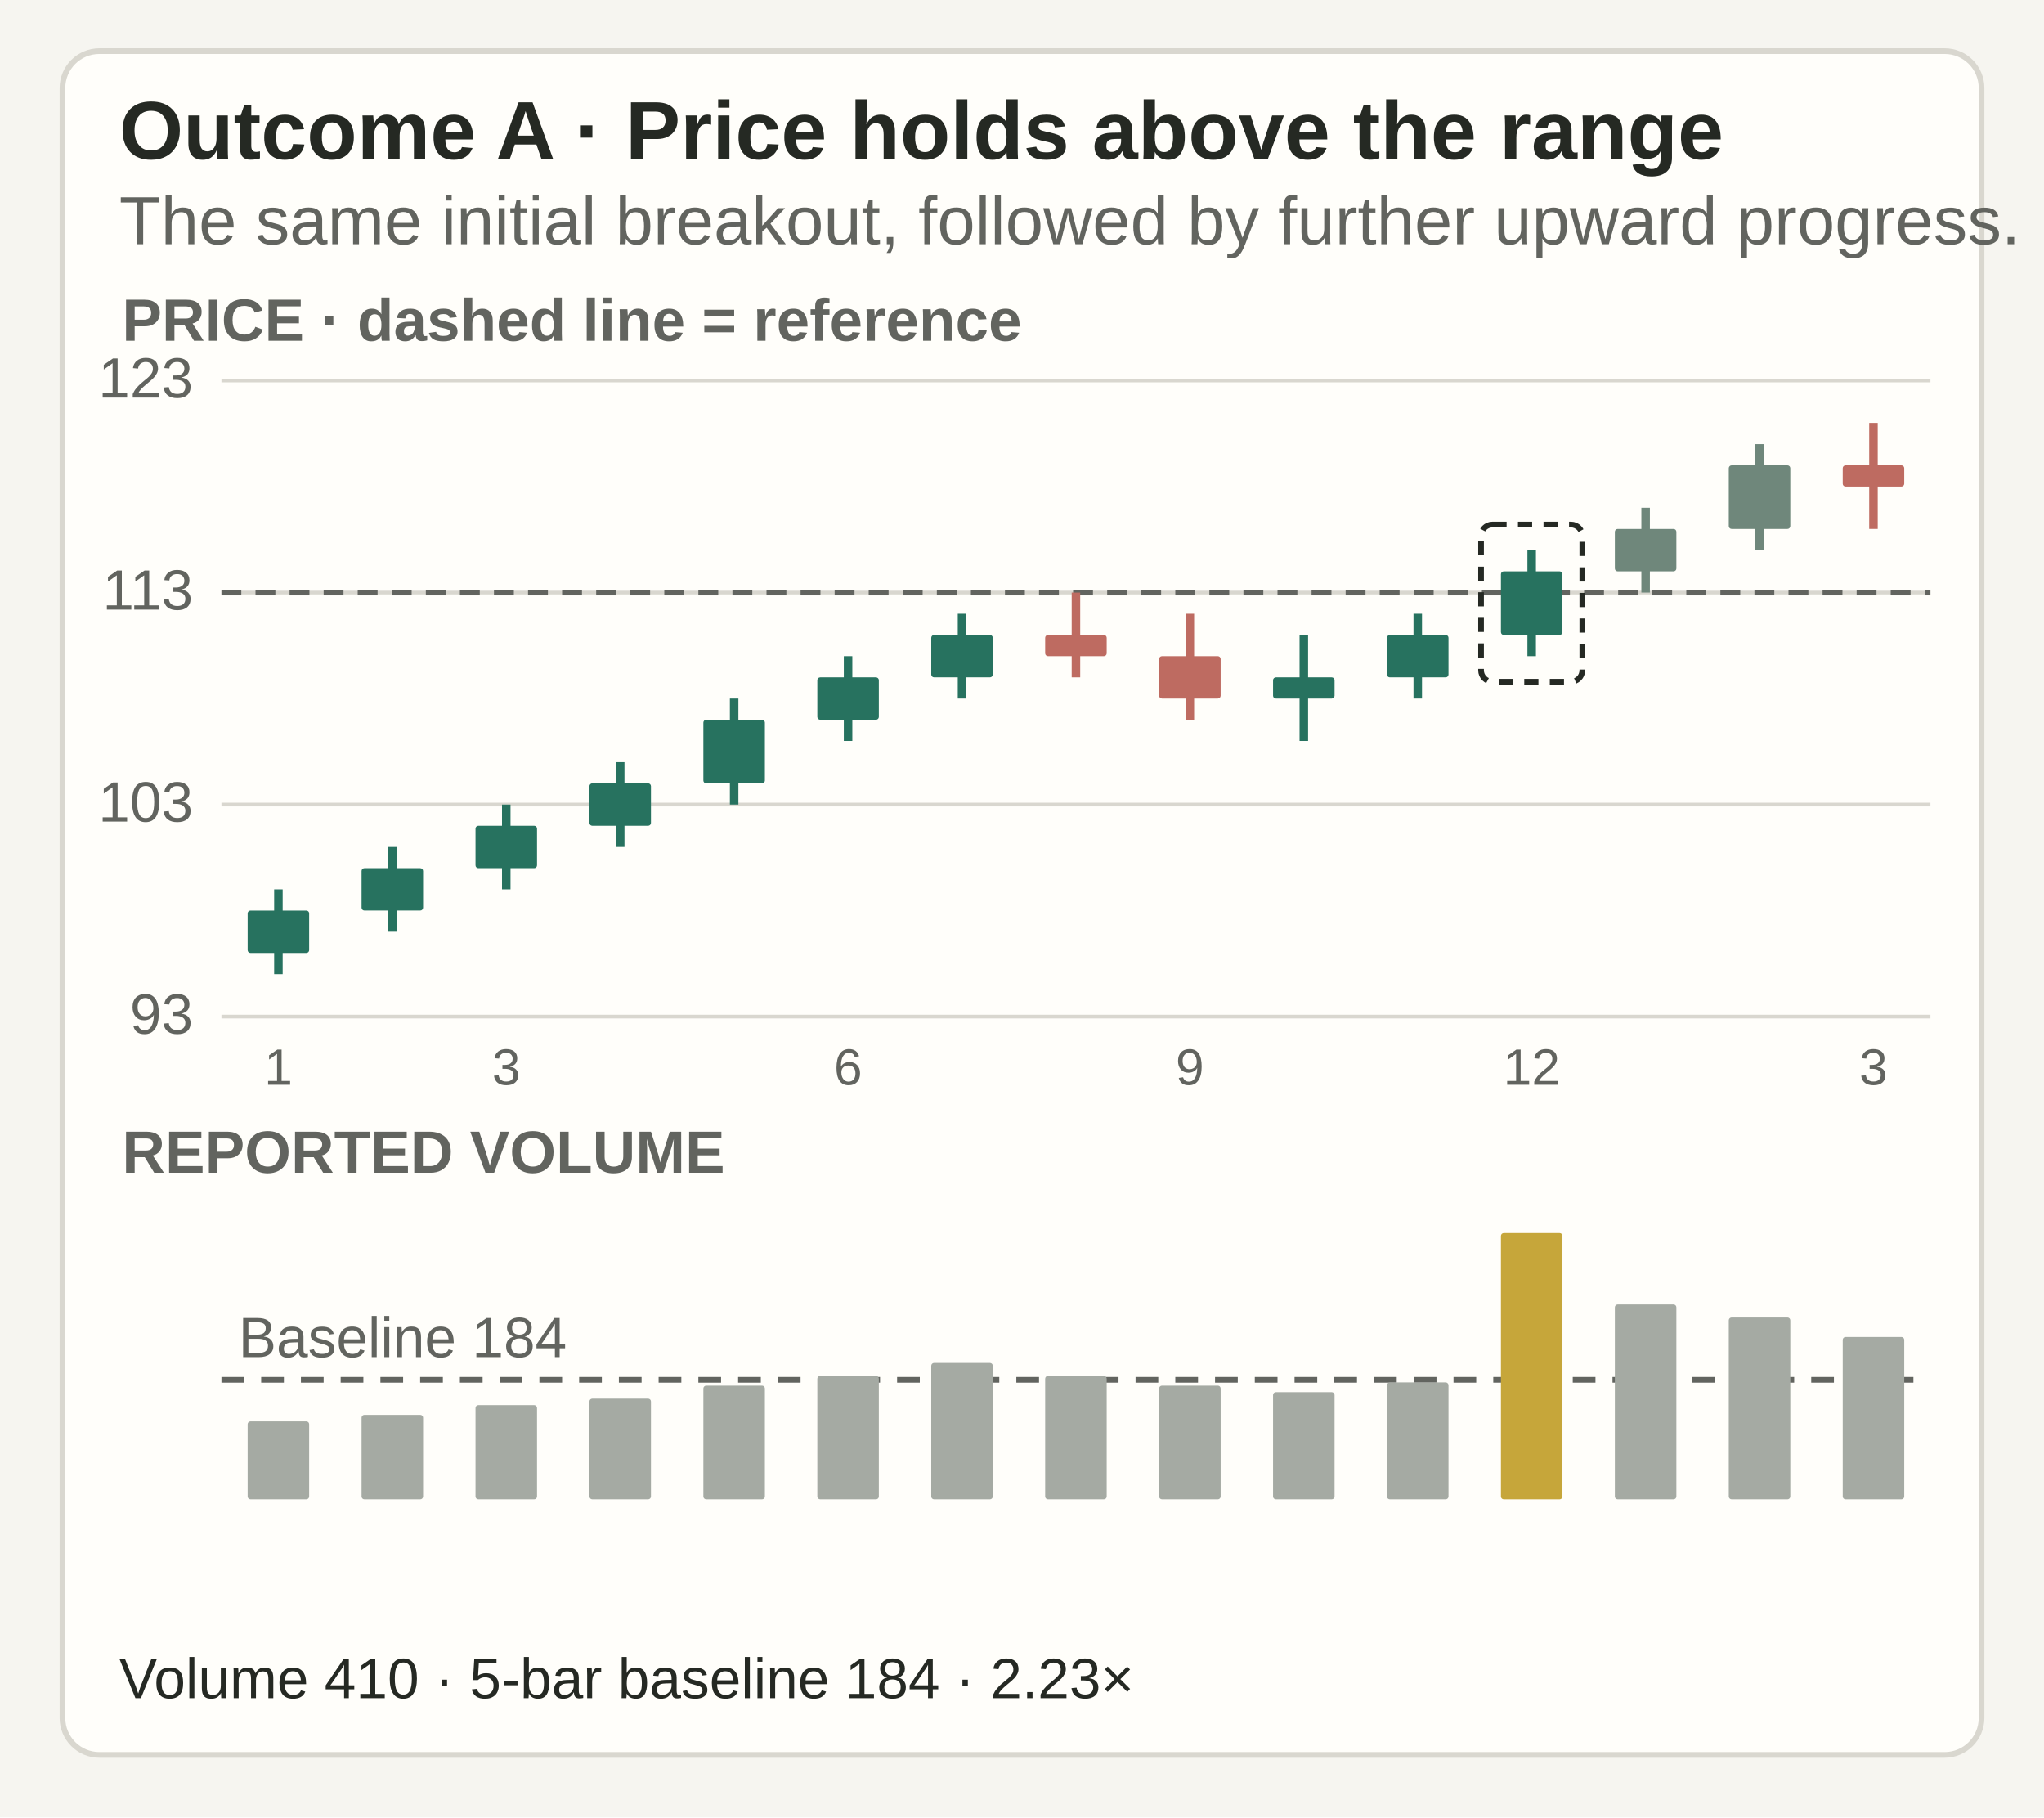
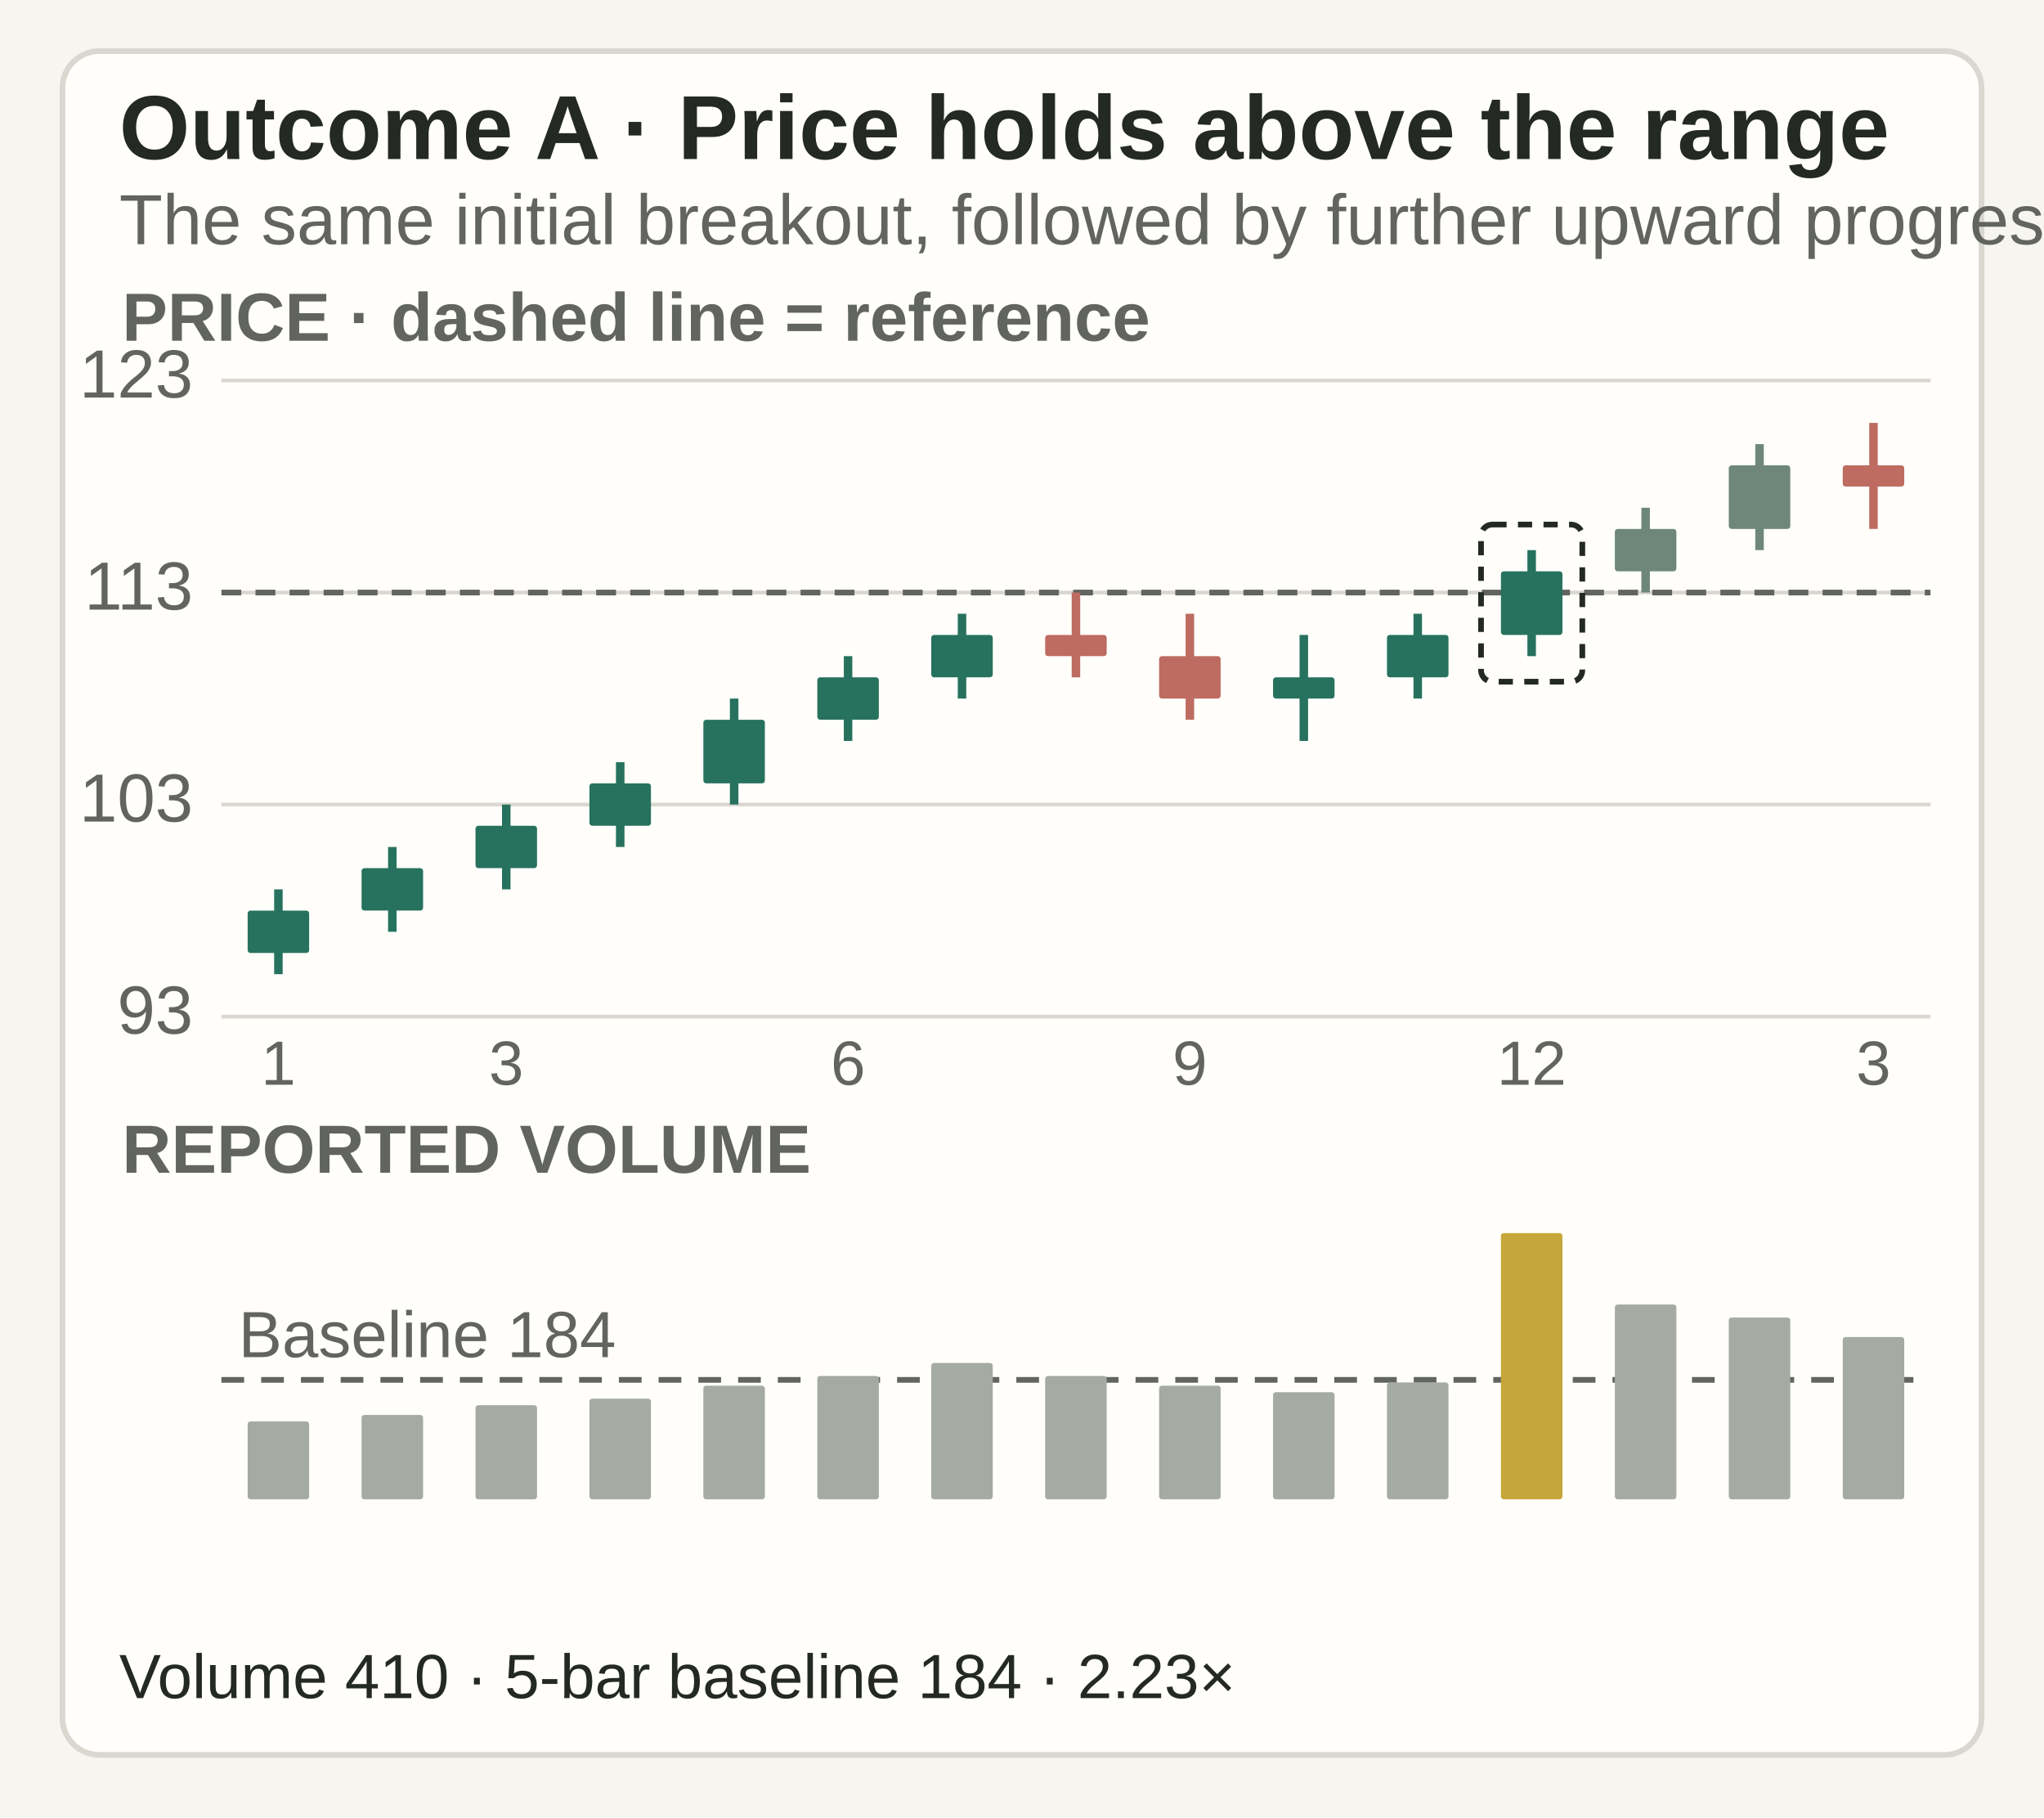
<svg xmlns="http://www.w3.org/2000/svg" width="720" height="640" viewBox="0 0 720 640" role="img" aria-labelledby="title desc">
  <rect width="720" height="640" fill="#f6f5f0" />
  <rect x="22" y="18" width="676" height="600" rx="13" fill="#fffefa" stroke="#d9d7cf" stroke-width="2" />
-   <text x="42" y="56" font-family="Arial,Helvetica,sans-serif" font-size="29" font-weight="700" fill="#252923">Outcome A · Price holds above the range</text>
-   <text x="42" y="86" font-family="Arial,Helvetica,sans-serif" font-size="24" fill="#62645f">The same initial breakout, followed by further upward progress.</text>
-   <text x="43" y="120" font-family="Arial,Helvetica,sans-serif" font-size="21" font-weight="700" fill="#62645f">PRICE · dashed line = reference</text>
+   <text x="42" y="56" font-family="Arial,Helvetica,sans-serif" font-size="32" font-weight="700" fill="#252923">Outcome A · Price holds above the range</text>
+   <text x="42" y="86" font-family="Arial,Helvetica,sans-serif" font-size="25" fill="#62645f">The same initial breakout, followed by further upward progress.</text>
+   <text x="43" y="120" font-family="Arial,Helvetica,sans-serif" font-size="24" font-weight="700" fill="#62645f">PRICE · dashed line = reference</text>
  <line x1="78" y1="134" x2="680" y2="134" stroke="#d9d7cf" stroke-width="1.3" />
-   <text x="68" y="140" font-family="Arial,Helvetica,sans-serif" font-size="20" text-anchor="end" fill="#62645f">123</text>
+   <text x="68" y="140" font-family="Arial,Helvetica,sans-serif" font-size="24" text-anchor="end" fill="#62645f">123</text>
  <line x1="78" y1="208.67" x2="680" y2="208.67" stroke="#d9d7cf" stroke-width="1.3" />
-   <text x="68" y="214.67" font-family="Arial,Helvetica,sans-serif" font-size="20" text-anchor="end" fill="#62645f">113</text>
+   <text x="68" y="214.67" font-family="Arial,Helvetica,sans-serif" font-size="24" text-anchor="end" fill="#62645f">113</text>
  <line x1="78" y1="283.33" x2="680" y2="283.33" stroke="#d9d7cf" stroke-width="1.3" />
-   <text x="68" y="289.33" font-family="Arial,Helvetica,sans-serif" font-size="20" text-anchor="end" fill="#62645f">103</text>
+   <text x="68" y="289.33" font-family="Arial,Helvetica,sans-serif" font-size="24" text-anchor="end" fill="#62645f">103</text>
  <line x1="78" y1="358" x2="680" y2="358" stroke="#d9d7cf" stroke-width="1.3" />
-   <text x="68" y="364" font-family="Arial,Helvetica,sans-serif" font-size="20" text-anchor="end" fill="#62645f">93</text>
+   <text x="68" y="364" font-family="Arial,Helvetica,sans-serif" font-size="24" text-anchor="end" fill="#62645f">93</text>
  <line x1="78" y1="208.67" x2="680" y2="208.67" stroke="#62645f" stroke-width="2" stroke-dasharray="7 5" />
  <line x1="98.07" y1="313.20" x2="98.07" y2="343.07" stroke="#27725f" stroke-width="3" />
  <rect x="87.23" y="320.67" width="21.67" height="14.93" rx="1" fill="#27725f" />
-   <text x="98.07" y="382" text-anchor="middle" font-family="Arial,Helvetica,sans-serif" font-size="18" fill="#62645f">1</text>
+   <text x="98.07" y="382" text-anchor="middle" font-family="Arial,Helvetica,sans-serif" font-size="22" fill="#62645f">1</text>
  <line x1="138.20" y1="298.27" x2="138.20" y2="328.13" stroke="#27725f" stroke-width="3" />
  <rect x="127.36" y="305.73" width="21.67" height="14.93" rx="1" fill="#27725f" />
  <line x1="178.33" y1="283.33" x2="178.33" y2="313.20" stroke="#27725f" stroke-width="3" />
  <rect x="167.50" y="290.80" width="21.67" height="14.93" rx="1" fill="#27725f" />
-   <text x="178.33" y="382" text-anchor="middle" font-family="Arial,Helvetica,sans-serif" font-size="18" fill="#62645f">3</text>
+   <text x="178.33" y="382" text-anchor="middle" font-family="Arial,Helvetica,sans-serif" font-size="22" fill="#62645f">3</text>
  <line x1="218.47" y1="268.40" x2="218.47" y2="298.27" stroke="#27725f" stroke-width="3" />
  <rect x="207.63" y="275.87" width="21.67" height="14.93" rx="1" fill="#27725f" />
  <line x1="258.60" y1="246" x2="258.60" y2="283.33" stroke="#27725f" stroke-width="3" />
  <rect x="247.76" y="253.47" width="21.67" height="22.40" rx="1" fill="#27725f" />
  <line x1="298.73" y1="231.07" x2="298.73" y2="260.93" stroke="#27725f" stroke-width="3" />
  <rect x="287.90" y="238.53" width="21.67" height="14.93" rx="1" fill="#27725f" />
-   <text x="298.73" y="382" text-anchor="middle" font-family="Arial,Helvetica,sans-serif" font-size="18" fill="#62645f">6</text>
+   <text x="298.73" y="382" text-anchor="middle" font-family="Arial,Helvetica,sans-serif" font-size="22" fill="#62645f">6</text>
  <line x1="338.87" y1="216.13" x2="338.87" y2="246" stroke="#27725f" stroke-width="3" />
  <rect x="328.03" y="223.60" width="21.67" height="14.93" rx="1" fill="#27725f" />
  <line x1="379" y1="208.67" x2="379" y2="238.53" stroke="#be6b61" stroke-width="3" />
  <rect x="368.16" y="223.60" width="21.67" height="7.47" rx="1" fill="#be6b61" />
  <line x1="419.13" y1="216.13" x2="419.13" y2="253.47" stroke="#be6b61" stroke-width="3" />
  <rect x="408.30" y="231.07" width="21.67" height="14.93" rx="1" fill="#be6b61" />
-   <text x="419.13" y="382" text-anchor="middle" font-family="Arial,Helvetica,sans-serif" font-size="18" fill="#62645f">9</text>
+   <text x="419.13" y="382" text-anchor="middle" font-family="Arial,Helvetica,sans-serif" font-size="22" fill="#62645f">9</text>
  <line x1="459.27" y1="223.60" x2="459.27" y2="260.93" stroke="#27725f" stroke-width="3" />
  <rect x="448.43" y="238.53" width="21.67" height="7.47" rx="1" fill="#27725f" />
  <line x1="499.40" y1="216.13" x2="499.40" y2="246" stroke="#27725f" stroke-width="3" />
  <rect x="488.56" y="223.60" width="21.67" height="14.93" rx="1" fill="#27725f" />
  <line x1="539.53" y1="193.73" x2="539.53" y2="231.07" stroke="#27725f" stroke-width="3" />
  <rect x="528.70" y="201.20" width="21.67" height="22.40" rx="1" fill="#27725f" />
  <rect x="521.70" y="184.73" width="35.67" height="55.33" rx="4" fill="none" stroke="#252923" stroke-width="2" stroke-dasharray="5 4" />
-   <text x="539.53" y="382" text-anchor="middle" font-family="Arial,Helvetica,sans-serif" font-size="18" fill="#62645f">12</text>
+   <text x="539.53" y="382" text-anchor="middle" font-family="Arial,Helvetica,sans-serif" font-size="22" fill="#62645f">12</text>
  <line x1="579.67" y1="178.80" x2="579.67" y2="208.67" stroke="#6f877b" stroke-width="3" />
  <rect x="568.83" y="186.27" width="21.67" height="14.93" rx="1" fill="#6f877b" />
  <line x1="619.80" y1="156.40" x2="619.80" y2="193.73" stroke="#6f877b" stroke-width="3" />
  <rect x="608.96" y="163.87" width="21.67" height="22.40" rx="1" fill="#6f877b" />
  <line x1="659.93" y1="148.93" x2="659.93" y2="186.27" stroke="#be6b61" stroke-width="3" />
  <rect x="649.10" y="163.87" width="21.67" height="7.47" rx="1" fill="#be6b61" />
-   <text x="659.93" y="382" text-anchor="middle" font-family="Arial,Helvetica,sans-serif" font-size="18" fill="#62645f">3</text>
-   <text x="43" y="413" font-family="Arial,Helvetica,sans-serif" font-size="21" font-weight="700" fill="#62645f">REPORTED VOLUME</text>
+   <text x="659.93" y="382" text-anchor="middle" font-family="Arial,Helvetica,sans-serif" font-size="22" fill="#62645f">3</text>
+   <text x="43" y="413" font-family="Arial,Helvetica,sans-serif" font-size="24" font-weight="700" fill="#62645f">REPORTED VOLUME</text>
  <line x1="78" y1="485.93" x2="680" y2="485.93" stroke="#62645f" stroke-width="2" stroke-dasharray="8 6" />
-   <text x="84" y="477.93" font-family="Arial,Helvetica,sans-serif" font-size="20" fill="#62645f">Baseline 184</text>
+   <text x="84" y="477.93" font-family="Arial,Helvetica,sans-serif" font-size="23" fill="#62645f">Baseline 184</text>
  <rect x="87.23" y="500.56" width="21.67" height="27.44" rx="1" fill="#a5aaa3" />
  <rect x="127.36" y="498.27" width="21.67" height="29.73" rx="1" fill="#a5aaa3" />
  <rect x="167.50" y="494.84" width="21.67" height="33.16" rx="1" fill="#a5aaa3" />
  <rect x="207.63" y="492.56" width="21.67" height="35.44" rx="1" fill="#a5aaa3" />
  <rect x="247.76" y="487.98" width="21.67" height="40.02" rx="1" fill="#a5aaa3" />
  <rect x="287.90" y="484.55" width="21.67" height="43.45" rx="1" fill="#a5aaa3" />
  <rect x="328.03" y="479.98" width="21.67" height="48.02" rx="1" fill="#a5aaa3" />
  <rect x="368.16" y="484.55" width="21.67" height="43.45" rx="1" fill="#a5aaa3" />
  <rect x="408.30" y="487.98" width="21.67" height="40.02" rx="1" fill="#a5aaa3" />
  <rect x="448.43" y="490.27" width="21.67" height="37.73" rx="1" fill="#a5aaa3" />
  <rect x="488.56" y="486.84" width="21.67" height="41.16" rx="1" fill="#a5aaa3" />
  <rect x="528.70" y="434.25" width="21.67" height="93.75" rx="1" fill="#c6a63a" />
  <rect x="568.83" y="459.40" width="21.67" height="68.60" rx="1" fill="#a5aaa3" />
  <rect x="608.96" y="463.98" width="21.67" height="64.02" rx="1" fill="#a5aaa3" />
  <rect x="649.10" y="470.84" width="21.67" height="57.16" rx="1" fill="#a5aaa3" />
-   <text x="42" y="598" font-family="Arial,Helvetica,sans-serif" font-size="20" fill="#252923">Volume 410 · 5-bar baseline 184 · 2.23×</text>
+   <text x="42" y="598" font-family="Arial,Helvetica,sans-serif" font-size="22" fill="#252923">Volume 410 · 5-bar baseline 184 · 2.23×</text>
</svg>
